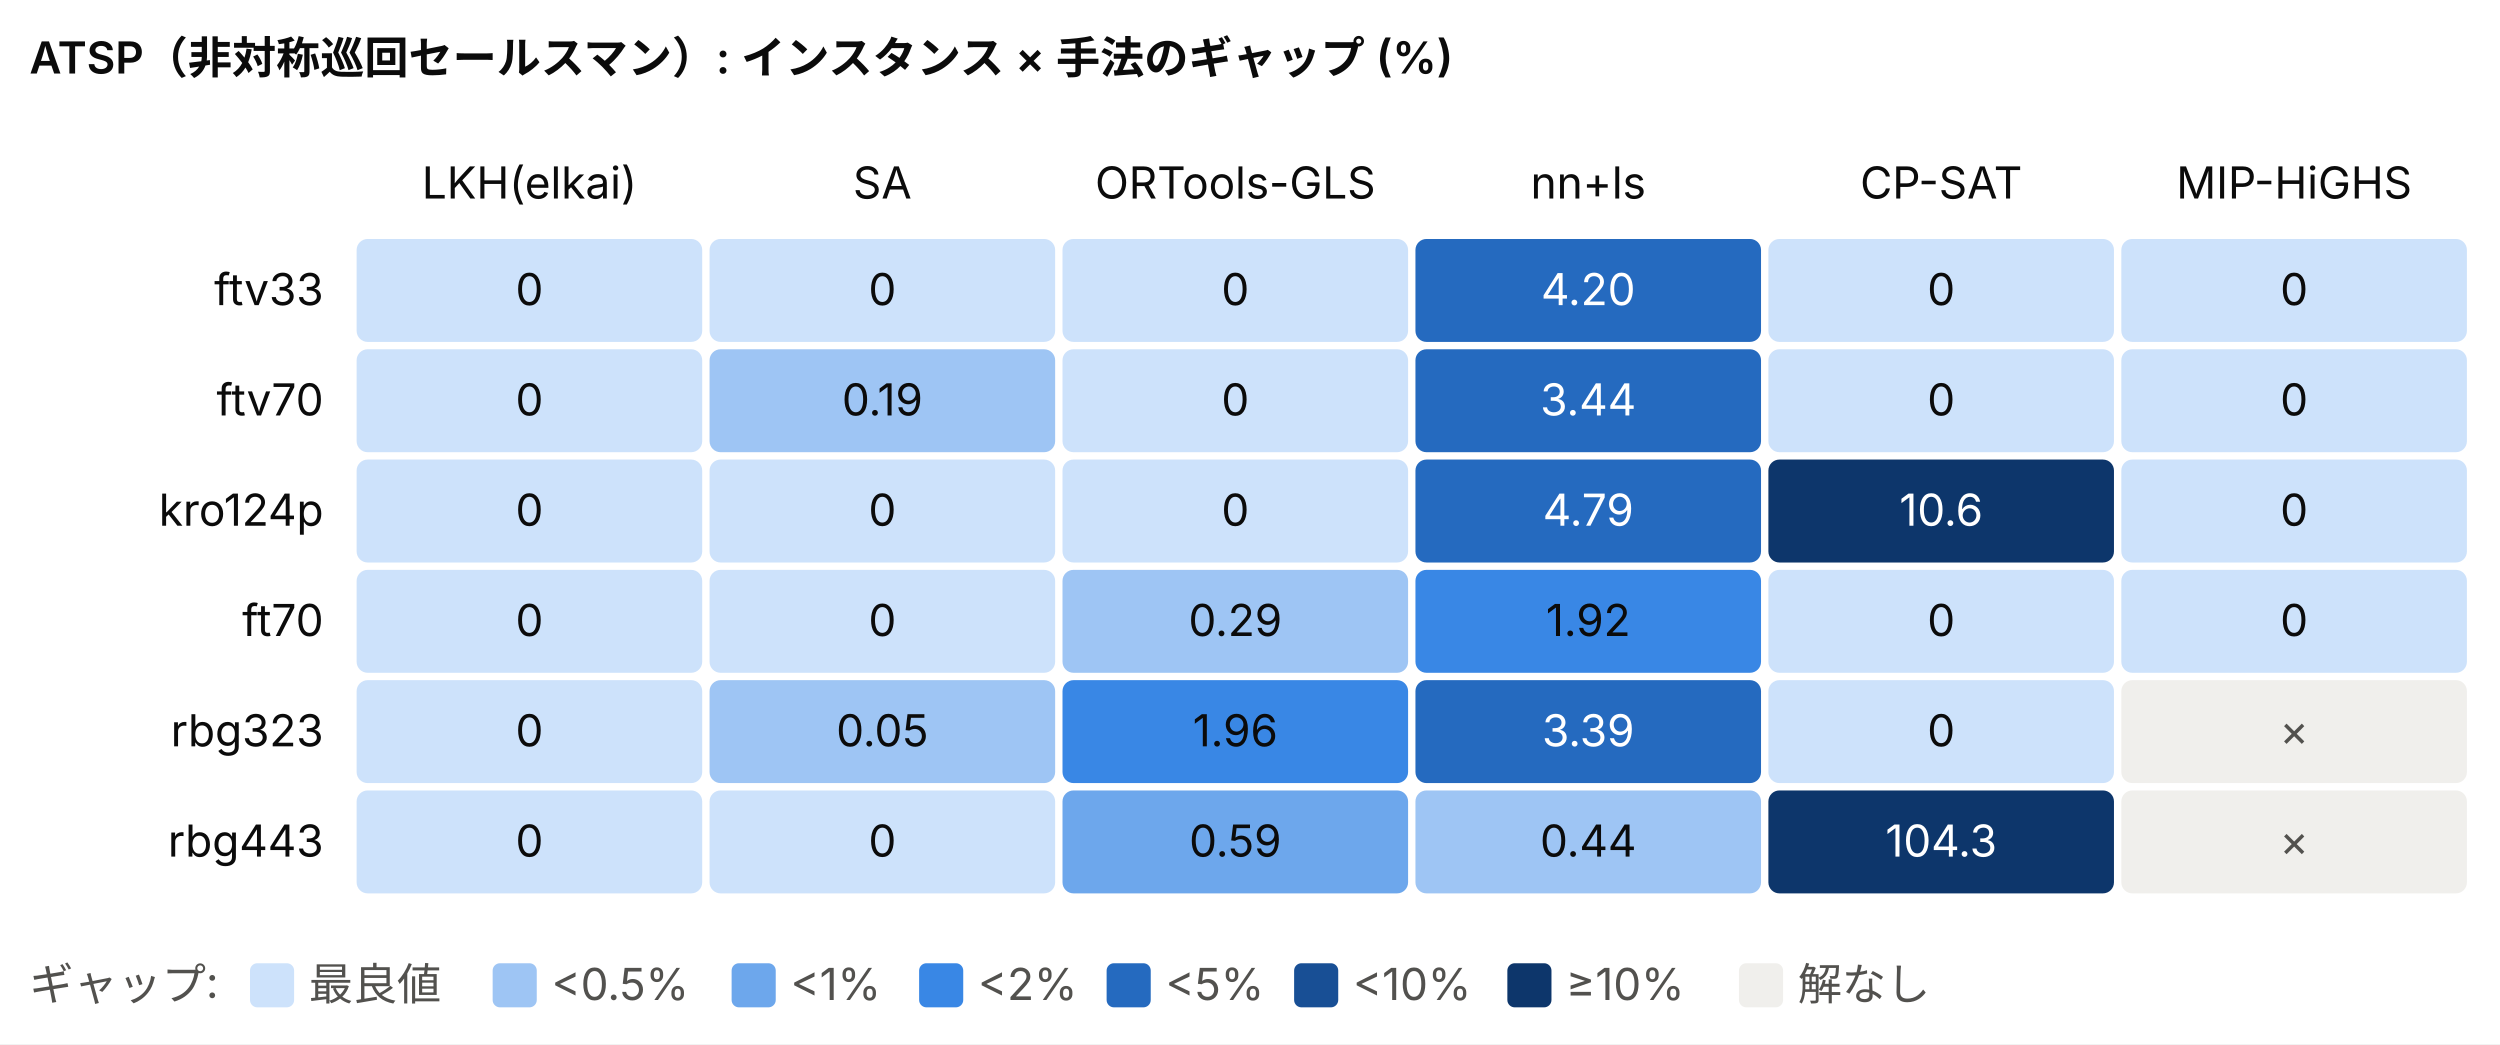
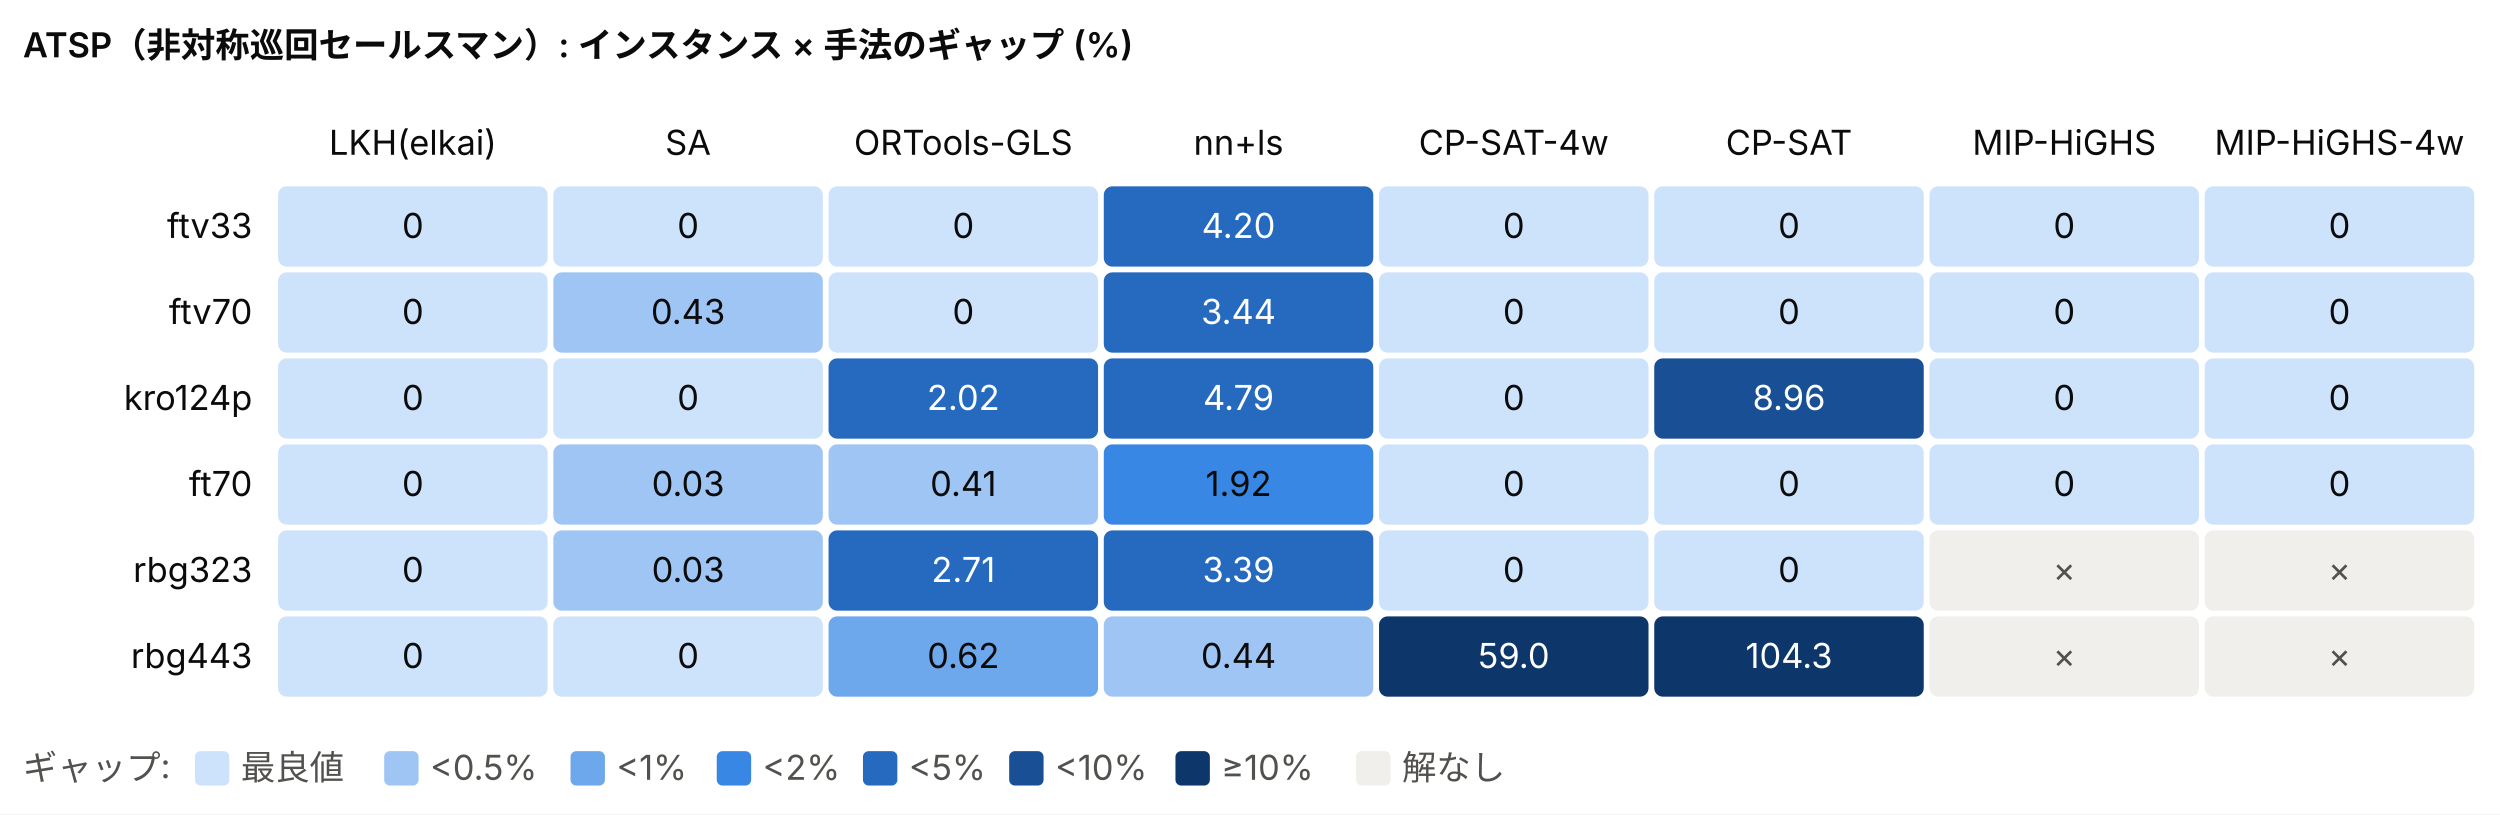
- <svg xmlns="http://www.w3.org/2000/svg" width="680" height="284" viewBox="0 0 680 284" font-family="-apple-system, 'Segoe UI', 'Hiragino Sans', 'Yu Gothic UI', Meiryo, sans-serif" font-size="12">
-   <rect width="680" height="284" fill="#ffffff" />
+ <svg xmlns="http://www.w3.org/2000/svg" width="872" height="284" viewBox="0 0 872 284" font-family="-apple-system, 'Segoe UI', 'Hiragino Sans', 'Yu Gothic UI', Meiryo, sans-serif" font-size="12">
+   <rect width="872" height="284" fill="#ffffff" />
  <text x="8.0" y="20.0" text-anchor="start" fill="#0b0b0b" font-weight="600">ATSP（非対称巡回セールスマン）: インスタンス × 手法のギャップ (%)</text>
  <text x="144.0" y="54.0" text-anchor="middle" fill="#0b0b0b">LKH(elkai)</text>
  <text x="240.0" y="54.0" text-anchor="middle" fill="#0b0b0b">SA</text>
  <text x="336.0" y="54.0" text-anchor="middle" fill="#0b0b0b">ORTools-GLS</text>
  <text x="432.0" y="54.0" text-anchor="middle" fill="#0b0b0b">nn+ls</text>
-   <text x="528.0" y="54.0" text-anchor="middle" fill="#0b0b0b">CP-SAT</text>
-   <text x="624.0" y="54.0" text-anchor="middle" fill="#0b0b0b">MIP-HiGHS</text>
+   <text x="528.0" y="54.0" text-anchor="middle" fill="#0b0b0b">CP-SAT-4w</text>
+   <text x="624.0" y="54.0" text-anchor="middle" fill="#0b0b0b">CP-SAT</text>
+   <text x="720.0" y="54.0" text-anchor="middle" fill="#0b0b0b">MIP-HiGHS</text>
+   <text x="816.0" y="54.0" text-anchor="middle" fill="#0b0b0b">MIP-HiGHS-4w</text>
  <text x="88.0" y="83.0" text-anchor="end" fill="#0b0b0b">ftv33</text>
  <rect x="97" y="65" width="94" height="28" rx="3" fill="#cde2fb" />
  <text x="144.0" y="83.0" text-anchor="middle" fill="#0b0b0b">0</text>
  <rect x="193" y="65" width="94" height="28" rx="3" fill="#cde2fb" />
  <text x="240.0" y="83.0" text-anchor="middle" fill="#0b0b0b">0</text>
  <rect x="289" y="65" width="94" height="28" rx="3" fill="#cde2fb" />
  <text x="336.0" y="83.0" text-anchor="middle" fill="#0b0b0b">0</text>
  <rect x="385" y="65" width="94" height="28" rx="3" fill="#256abf" />
  <text x="432.0" y="83.0" text-anchor="middle" fill="#ffffff">4.20</text>
  <rect x="481" y="65" width="94" height="28" rx="3" fill="#cde2fb" />
  <text x="528.0" y="83.0" text-anchor="middle" fill="#0b0b0b">0</text>
  <rect x="577" y="65" width="94" height="28" rx="3" fill="#cde2fb" />
  <text x="624.0" y="83.0" text-anchor="middle" fill="#0b0b0b">0</text>
+   <rect x="673" y="65" width="94" height="28" rx="3" fill="#cde2fb" />
+   <text x="720.0" y="83.0" text-anchor="middle" fill="#0b0b0b">0</text>
+   <rect x="769" y="65" width="94" height="28" rx="3" fill="#cde2fb" />
+   <text x="816.0" y="83.0" text-anchor="middle" fill="#0b0b0b">0</text>
  <text x="88.0" y="113.0" text-anchor="end" fill="#0b0b0b">ftv70</text>
  <rect x="97" y="95" width="94" height="28" rx="3" fill="#cde2fb" />
  <text x="144.0" y="113.0" text-anchor="middle" fill="#0b0b0b">0</text>
  <rect x="193" y="95" width="94" height="28" rx="3" fill="#9ec5f4" />
-   <text x="240.0" y="113.0" text-anchor="middle" fill="#0b0b0b">0.19</text>
+   <text x="240.0" y="113.0" text-anchor="middle" fill="#0b0b0b">0.43</text>
  <rect x="289" y="95" width="94" height="28" rx="3" fill="#cde2fb" />
  <text x="336.0" y="113.0" text-anchor="middle" fill="#0b0b0b">0</text>
  <rect x="385" y="95" width="94" height="28" rx="3" fill="#256abf" />
  <text x="432.0" y="113.0" text-anchor="middle" fill="#ffffff">3.44</text>
  <rect x="481" y="95" width="94" height="28" rx="3" fill="#cde2fb" />
  <text x="528.0" y="113.0" text-anchor="middle" fill="#0b0b0b">0</text>
  <rect x="577" y="95" width="94" height="28" rx="3" fill="#cde2fb" />
  <text x="624.0" y="113.0" text-anchor="middle" fill="#0b0b0b">0</text>
+   <rect x="673" y="95" width="94" height="28" rx="3" fill="#cde2fb" />
+   <text x="720.0" y="113.0" text-anchor="middle" fill="#0b0b0b">0</text>
+   <rect x="769" y="95" width="94" height="28" rx="3" fill="#cde2fb" />
+   <text x="816.0" y="113.0" text-anchor="middle" fill="#0b0b0b">0</text>
  <text x="88.0" y="143.0" text-anchor="end" fill="#0b0b0b">kro124p</text>
  <rect x="97" y="125" width="94" height="28" rx="3" fill="#cde2fb" />
  <text x="144.0" y="143.0" text-anchor="middle" fill="#0b0b0b">0</text>
  <rect x="193" y="125" width="94" height="28" rx="3" fill="#cde2fb" />
  <text x="240.0" y="143.0" text-anchor="middle" fill="#0b0b0b">0</text>
-   <rect x="289" y="125" width="94" height="28" rx="3" fill="#cde2fb" />
-   <text x="336.0" y="143.0" text-anchor="middle" fill="#0b0b0b">0</text>
+   <rect x="289" y="125" width="94" height="28" rx="3" fill="#256abf" />
+   <text x="336.0" y="143.0" text-anchor="middle" fill="#ffffff">2.02</text>
  <rect x="385" y="125" width="94" height="28" rx="3" fill="#256abf" />
  <text x="432.0" y="143.0" text-anchor="middle" fill="#ffffff">4.79</text>
-   <rect x="481" y="125" width="94" height="28" rx="3" fill="#0d366b" />
-   <text x="528.0" y="143.0" text-anchor="middle" fill="#ffffff">10.6</text>
-   <rect x="577" y="125" width="94" height="28" rx="3" fill="#cde2fb" />
-   <text x="624.0" y="143.0" text-anchor="middle" fill="#0b0b0b">0</text>
+   <rect x="481" y="125" width="94" height="28" rx="3" fill="#cde2fb" />
+   <text x="528.0" y="143.0" text-anchor="middle" fill="#0b0b0b">0</text>
+   <rect x="577" y="125" width="94" height="28" rx="3" fill="#184f95" />
+   <text x="624.0" y="143.0" text-anchor="middle" fill="#ffffff">8.96</text>
+   <rect x="673" y="125" width="94" height="28" rx="3" fill="#cde2fb" />
+   <text x="720.0" y="143.0" text-anchor="middle" fill="#0b0b0b">0</text>
+   <rect x="769" y="125" width="94" height="28" rx="3" fill="#cde2fb" />
+   <text x="816.0" y="143.0" text-anchor="middle" fill="#0b0b0b">0</text>
  <text x="88.0" y="173.0" text-anchor="end" fill="#0b0b0b">ft70</text>
  <rect x="97" y="155" width="94" height="28" rx="3" fill="#cde2fb" />
  <text x="144.0" y="173.0" text-anchor="middle" fill="#0b0b0b">0</text>
-   <rect x="193" y="155" width="94" height="28" rx="3" fill="#cde2fb" />
-   <text x="240.0" y="173.0" text-anchor="middle" fill="#0b0b0b">0</text>
+   <rect x="193" y="155" width="94" height="28" rx="3" fill="#9ec5f4" />
+   <text x="240.0" y="173.0" text-anchor="middle" fill="#0b0b0b">0.03</text>
  <rect x="289" y="155" width="94" height="28" rx="3" fill="#9ec5f4" />
-   <text x="336.0" y="173.0" text-anchor="middle" fill="#0b0b0b">0.29</text>
+   <text x="336.0" y="173.0" text-anchor="middle" fill="#0b0b0b">0.41</text>
  <rect x="385" y="155" width="94" height="28" rx="3" fill="#3987e5" />
  <text x="432.0" y="173.0" text-anchor="middle" fill="#0b0b0b">1.92</text>
  <rect x="481" y="155" width="94" height="28" rx="3" fill="#cde2fb" />
  <text x="528.0" y="173.0" text-anchor="middle" fill="#0b0b0b">0</text>
  <rect x="577" y="155" width="94" height="28" rx="3" fill="#cde2fb" />
  <text x="624.0" y="173.0" text-anchor="middle" fill="#0b0b0b">0</text>
+   <rect x="673" y="155" width="94" height="28" rx="3" fill="#cde2fb" />
+   <text x="720.0" y="173.0" text-anchor="middle" fill="#0b0b0b">0</text>
+   <rect x="769" y="155" width="94" height="28" rx="3" fill="#cde2fb" />
+   <text x="816.0" y="173.0" text-anchor="middle" fill="#0b0b0b">0</text>
  <text x="88.0" y="203.0" text-anchor="end" fill="#0b0b0b">rbg323</text>
  <rect x="97" y="185" width="94" height="28" rx="3" fill="#cde2fb" />
  <text x="144.0" y="203.0" text-anchor="middle" fill="#0b0b0b">0</text>
  <rect x="193" y="185" width="94" height="28" rx="3" fill="#9ec5f4" />
-   <text x="240.0" y="203.0" text-anchor="middle" fill="#0b0b0b">0.05</text>
-   <rect x="289" y="185" width="94" height="28" rx="3" fill="#3987e5" />
-   <text x="336.0" y="203.0" text-anchor="middle" fill="#0b0b0b">1.96</text>
+   <text x="240.0" y="203.0" text-anchor="middle" fill="#0b0b0b">0.03</text>
+   <rect x="289" y="185" width="94" height="28" rx="3" fill="#256abf" />
+   <text x="336.0" y="203.0" text-anchor="middle" fill="#ffffff">2.71</text>
  <rect x="385" y="185" width="94" height="28" rx="3" fill="#256abf" />
  <text x="432.0" y="203.0" text-anchor="middle" fill="#ffffff">3.39</text>
  <rect x="481" y="185" width="94" height="28" rx="3" fill="#cde2fb" />
  <text x="528.0" y="203.0" text-anchor="middle" fill="#0b0b0b">0</text>
-   <rect x="577" y="185" width="94" height="28" rx="3" fill="#f0efec" />
-   <text x="624.0" y="203.0" text-anchor="middle" fill="#52514e">×</text>
+   <rect x="577" y="185" width="94" height="28" rx="3" fill="#cde2fb" />
+   <text x="624.0" y="203.0" text-anchor="middle" fill="#0b0b0b">0</text>
+   <rect x="673" y="185" width="94" height="28" rx="3" fill="#f0efec" />
+   <text x="720.0" y="203.0" text-anchor="middle" fill="#52514e">×</text>
+   <rect x="769" y="185" width="94" height="28" rx="3" fill="#f0efec" />
+   <text x="816.0" y="203.0" text-anchor="middle" fill="#52514e">×</text>
  <text x="88.0" y="233.0" text-anchor="end" fill="#0b0b0b">rbg443</text>
  <rect x="97" y="215" width="94" height="28" rx="3" fill="#cde2fb" />
  <text x="144.0" y="233.0" text-anchor="middle" fill="#0b0b0b">0</text>
  <rect x="193" y="215" width="94" height="28" rx="3" fill="#cde2fb" />
  <text x="240.0" y="233.0" text-anchor="middle" fill="#0b0b0b">0</text>
  <rect x="289" y="215" width="94" height="28" rx="3" fill="#6da7ec" />
-   <text x="336.0" y="233.0" text-anchor="middle" fill="#0b0b0b">0.59</text>
+   <text x="336.0" y="233.0" text-anchor="middle" fill="#0b0b0b">0.62</text>
  <rect x="385" y="215" width="94" height="28" rx="3" fill="#9ec5f4" />
  <text x="432.0" y="233.0" text-anchor="middle" fill="#0b0b0b">0.44</text>
  <rect x="481" y="215" width="94" height="28" rx="3" fill="#0d366b" />
-   <text x="528.0" y="233.0" text-anchor="middle" fill="#ffffff">104.3</text>
-   <rect x="577" y="215" width="94" height="28" rx="3" fill="#f0efec" />
-   <text x="624.0" y="233.0" text-anchor="middle" fill="#52514e">×</text>
+   <text x="528.0" y="233.0" text-anchor="middle" fill="#ffffff">59.0</text>
+   <rect x="577" y="215" width="94" height="28" rx="3" fill="#0d366b" />
+   <text x="624.0" y="233.0" text-anchor="middle" fill="#ffffff">104.3</text>
+   <rect x="673" y="215" width="94" height="28" rx="3" fill="#f0efec" />
+   <text x="720.0" y="233.0" text-anchor="middle" fill="#52514e">×</text>
+   <rect x="769" y="215" width="94" height="28" rx="3" fill="#f0efec" />
+   <text x="816.0" y="233.0" text-anchor="middle" fill="#52514e">×</text>
  <text x="8.0" y="272.0" text-anchor="start" fill="#52514e">ギャップ:</text>
  <rect x="68" y="262" width="12" height="12" rx="2" fill="#cde2fb" />
  <text x="84.0" y="272.0" text-anchor="start" fill="#52514e">最良値</text>
  <rect x="134" y="262" width="12" height="12" rx="2" fill="#9ec5f4" />
  <text x="150.0" y="272.0" text-anchor="start" fill="#52514e">&lt;0.5%</text>
  <rect x="199" y="262" width="12" height="12" rx="2" fill="#6da7ec" />
  <text x="215.0" y="272.0" text-anchor="start" fill="#52514e">&lt;1%</text>
  <rect x="250" y="262" width="12" height="12" rx="2" fill="#3987e5" />
  <text x="266.0" y="272.0" text-anchor="start" fill="#52514e">&lt;2%</text>
  <rect x="301" y="262" width="12" height="12" rx="2" fill="#256abf" />
  <text x="317.0" y="272.0" text-anchor="start" fill="#52514e">&lt;5%</text>
  <rect x="352" y="262" width="12" height="12" rx="2" fill="#184f95" />
  <text x="368.0" y="272.0" text-anchor="start" fill="#52514e">&lt;10%</text>
  <rect x="410" y="262" width="12" height="12" rx="2" fill="#0d366b" />
  <text x="426.0" y="272.0" text-anchor="start" fill="#52514e">≥10%</text>
  <rect x="473" y="262" width="12" height="12" rx="2" fill="#f0efec" />
  <text x="489.0" y="272.0" text-anchor="start" fill="#52514e">解なし</text>
</svg>
